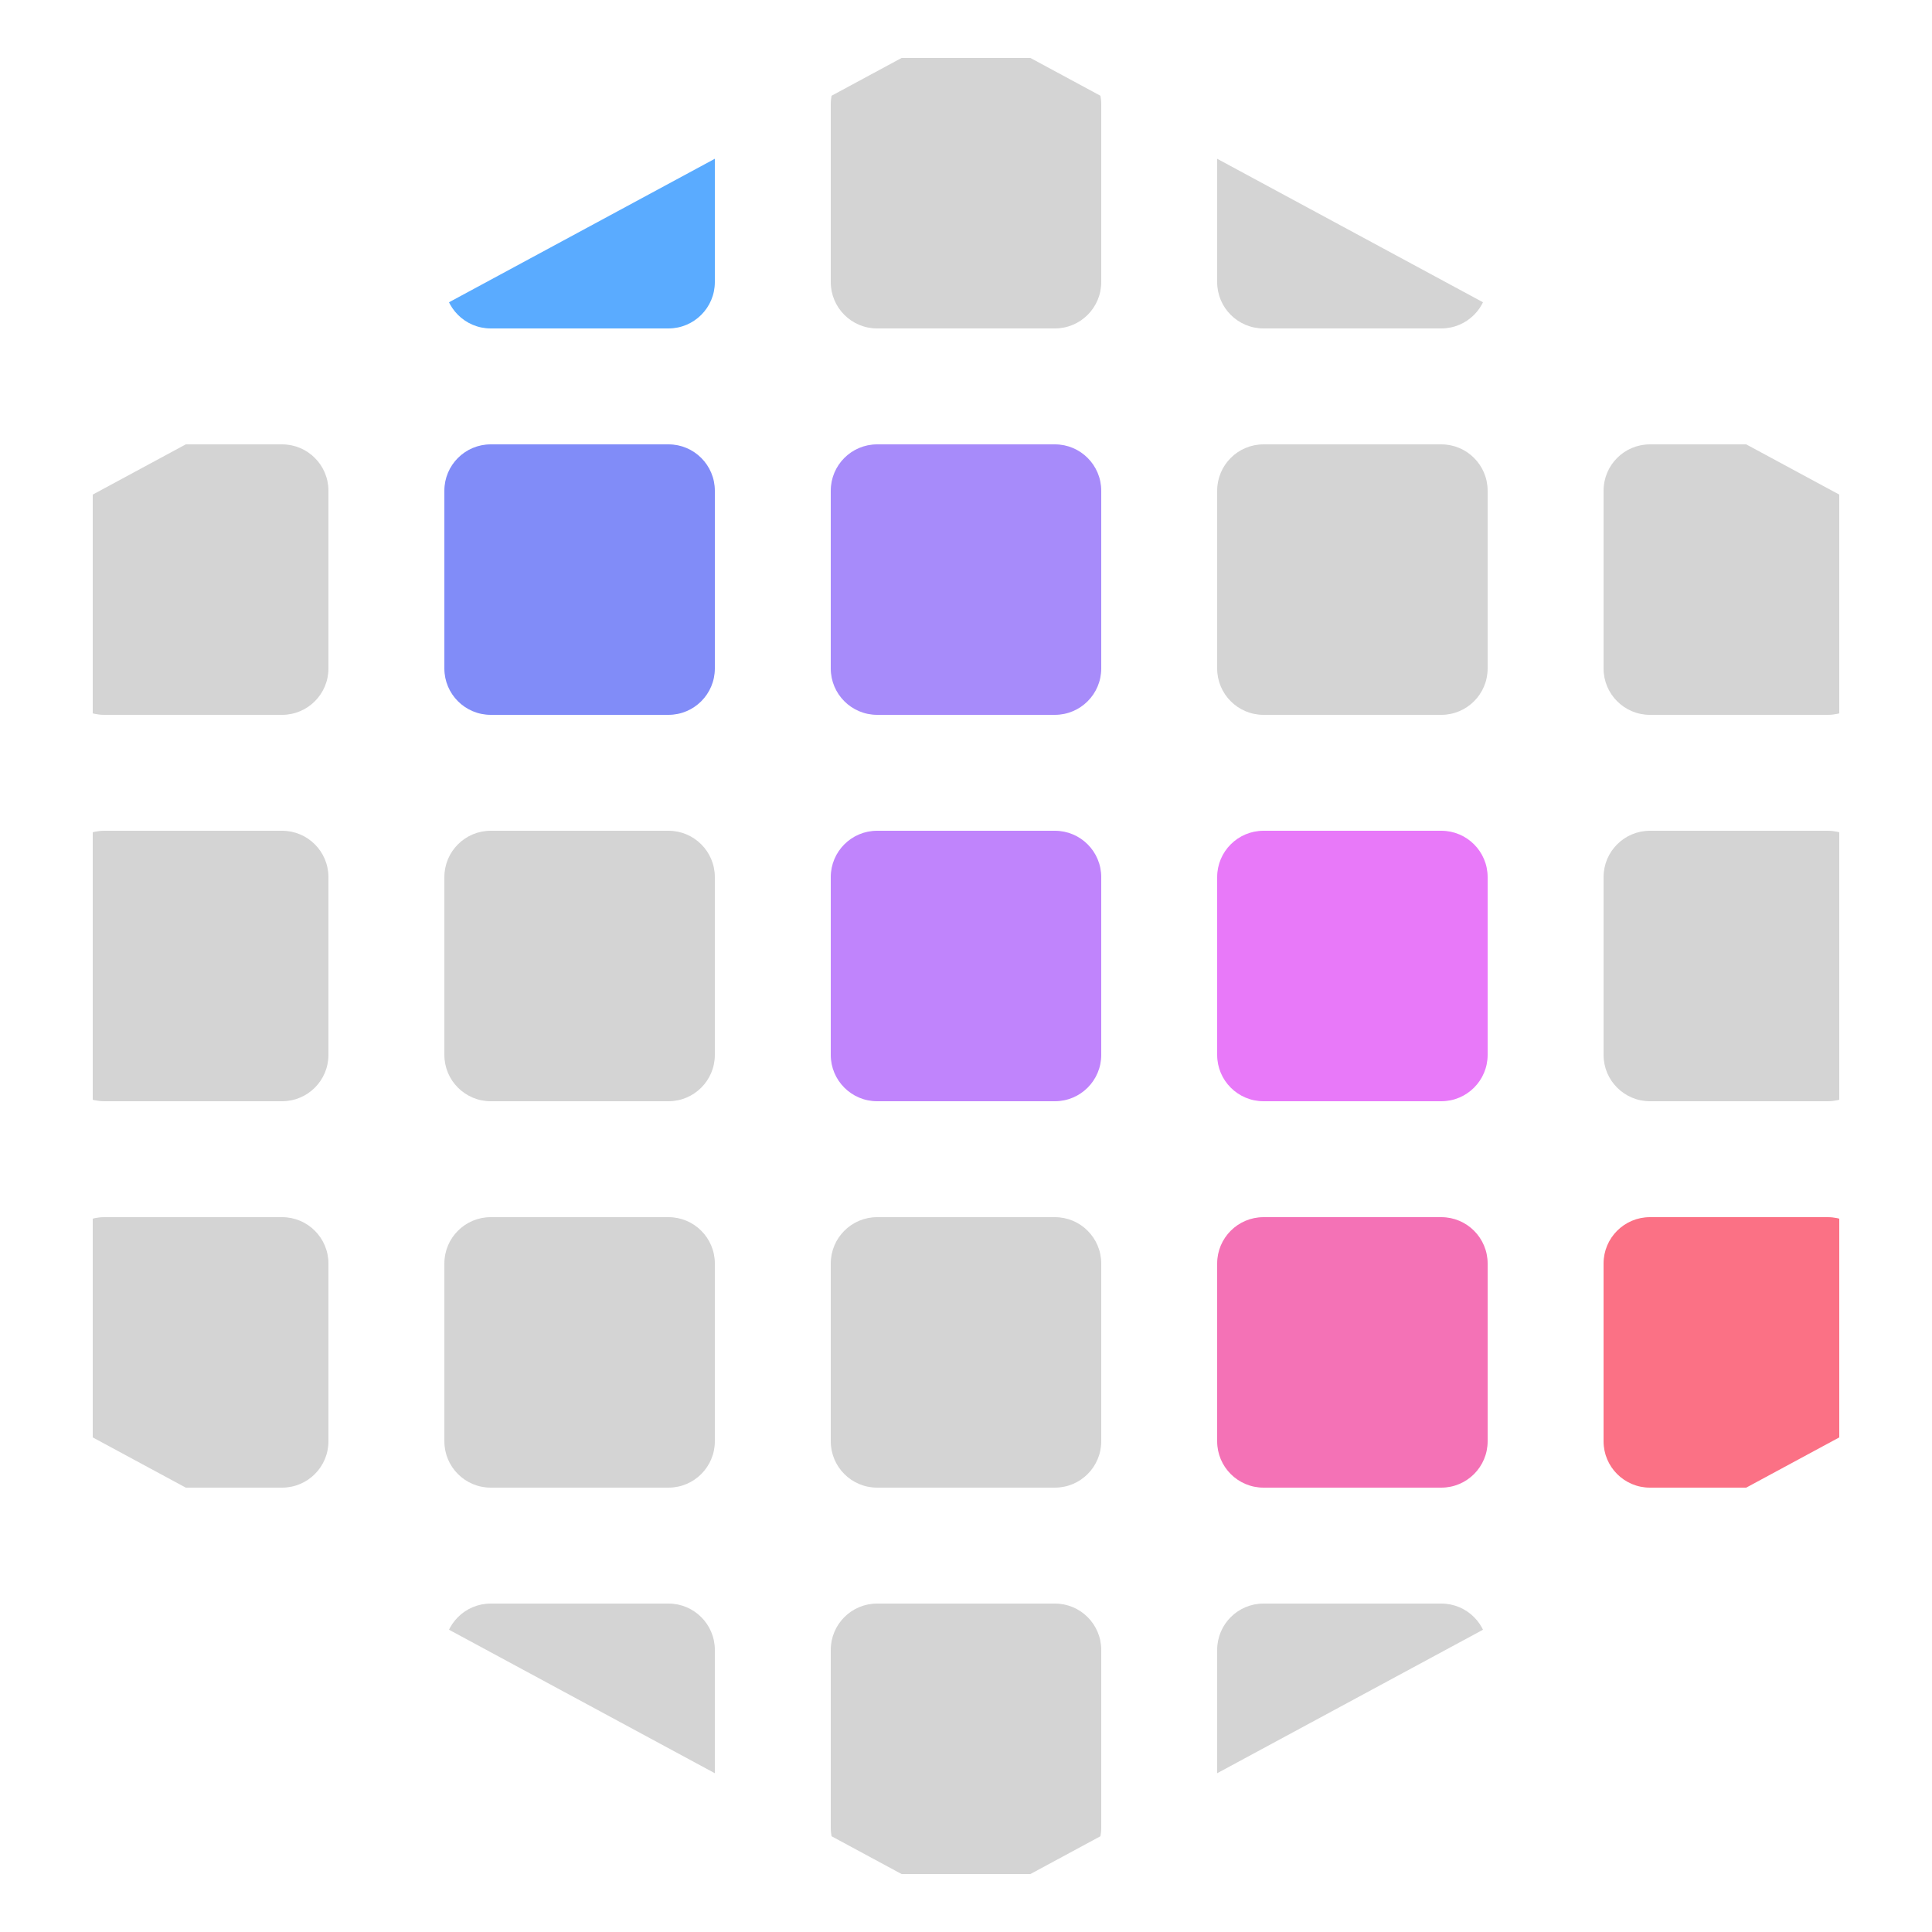
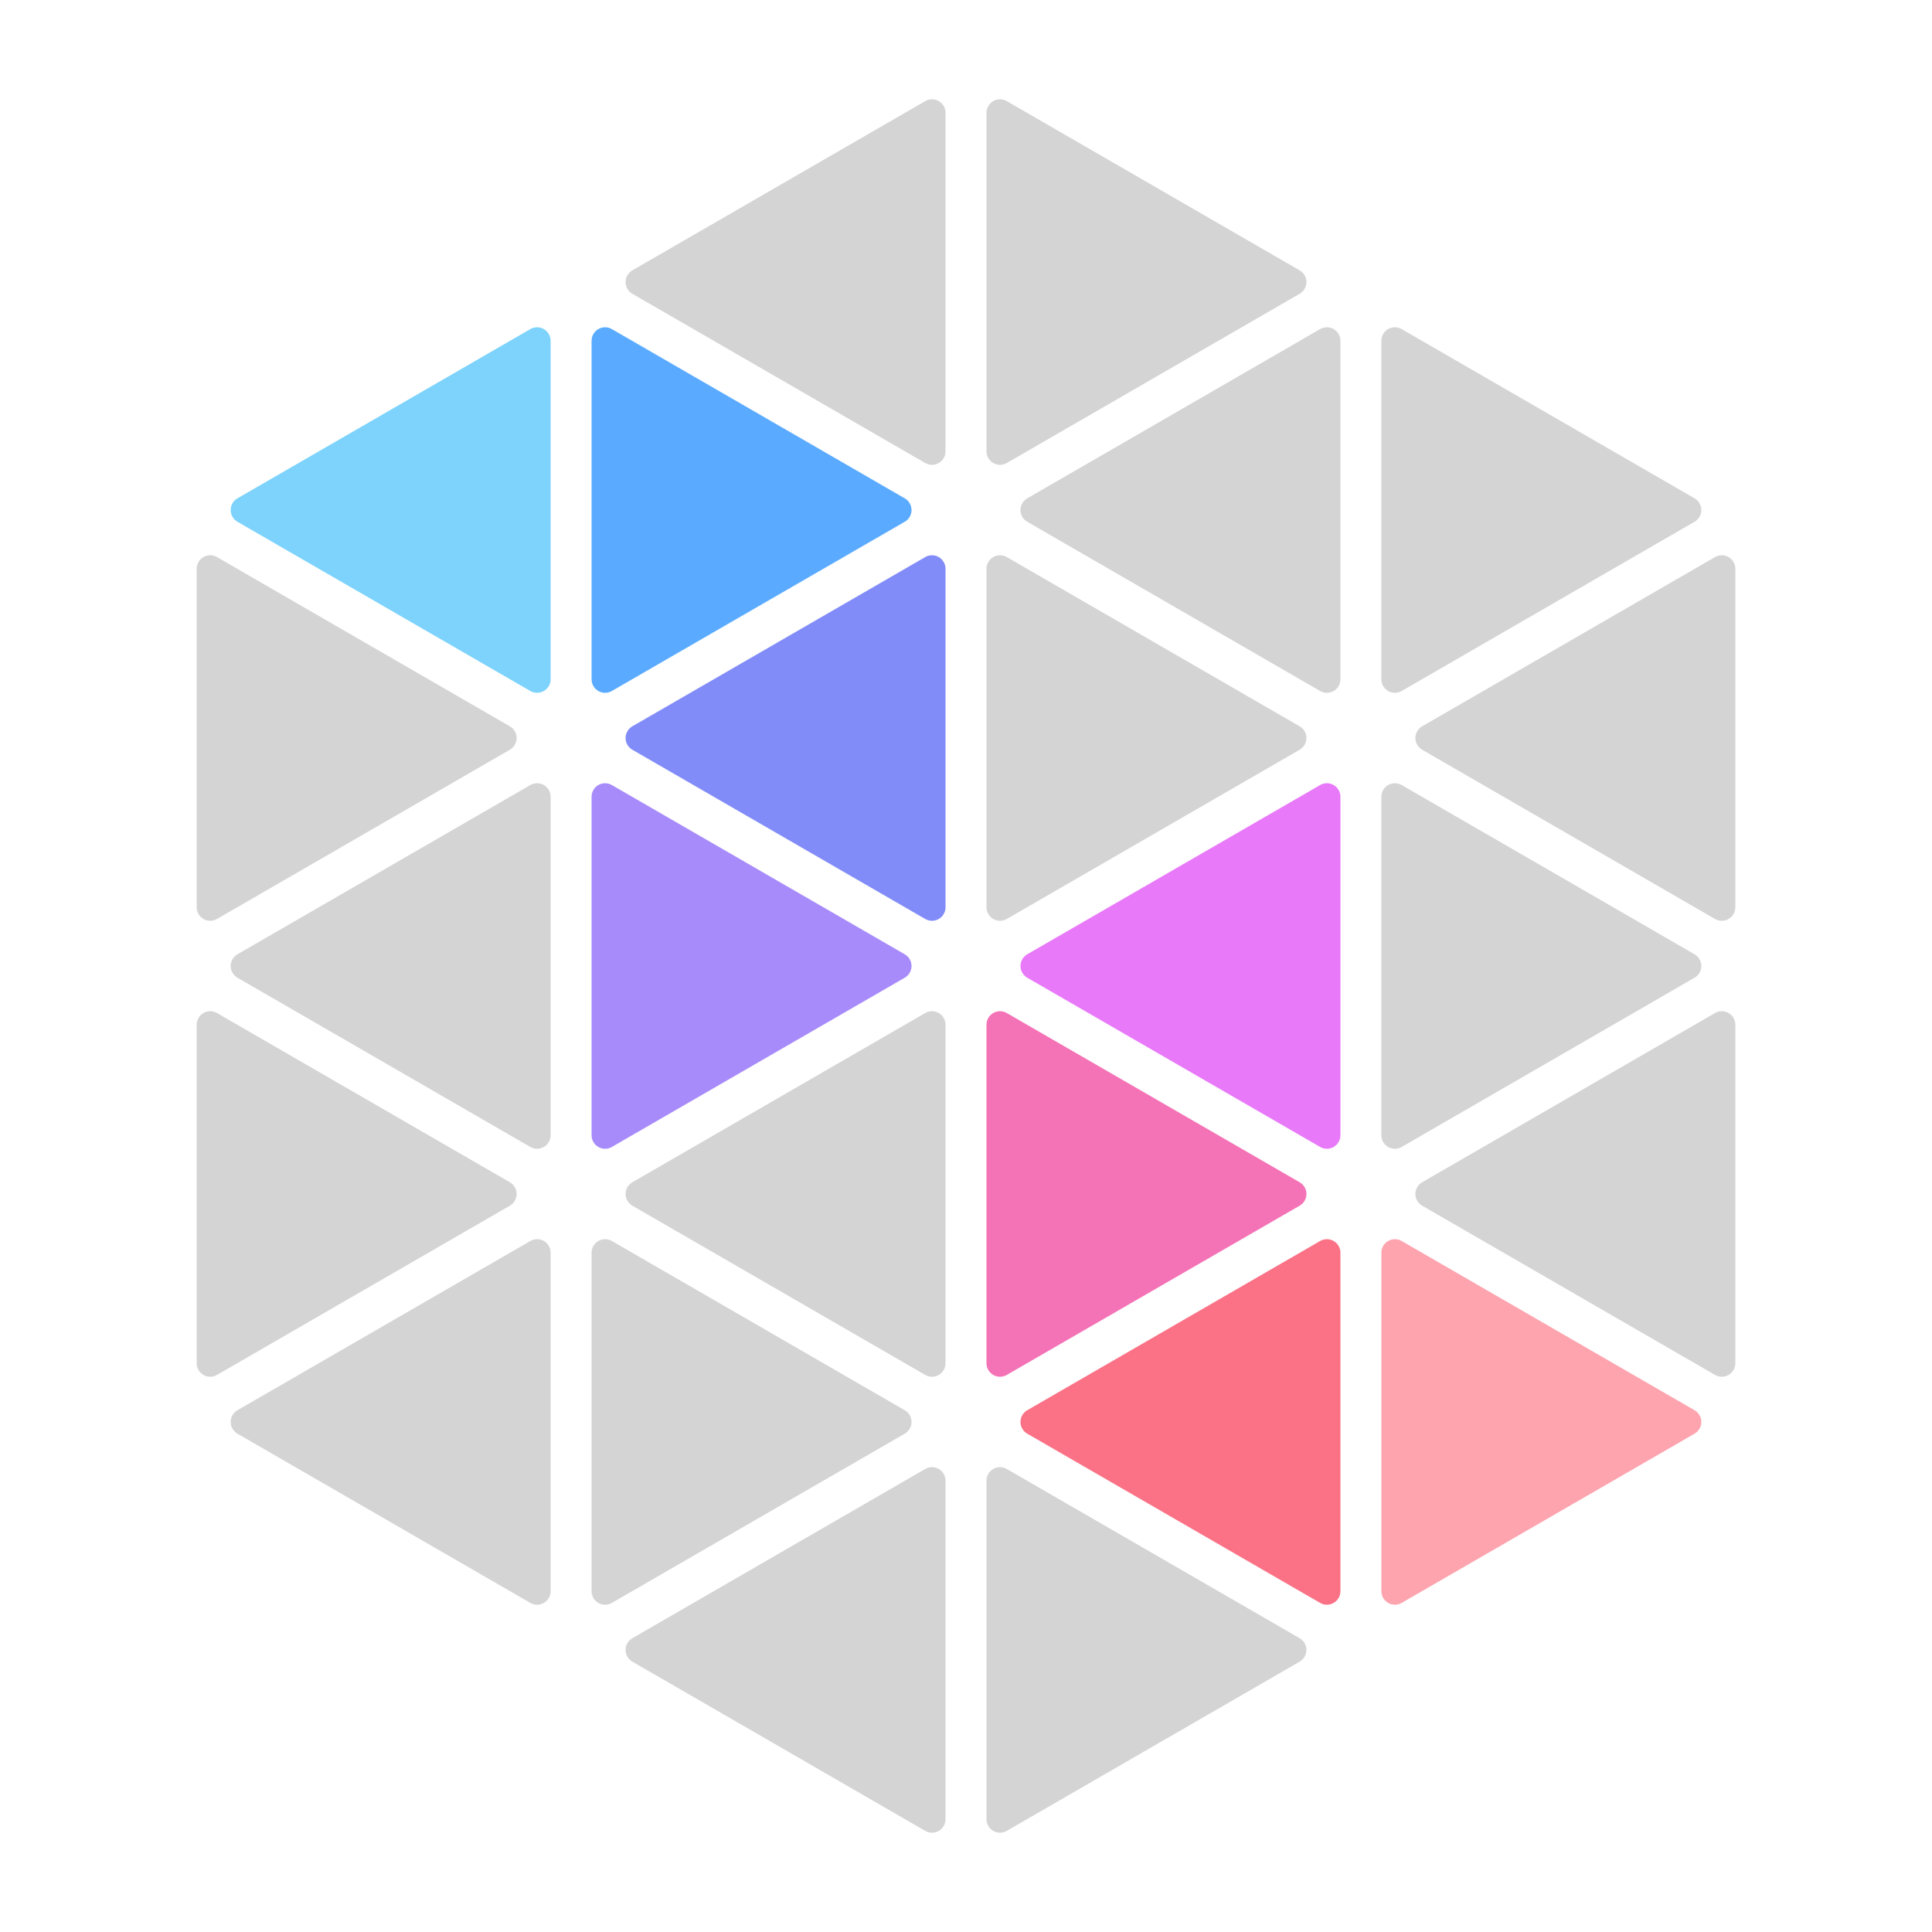
<svg xmlns="http://www.w3.org/2000/svg" viewBox="0 0 25 25">
-   <defs>
-     <clipPath id="hex">
-       <polygon points="12.5,0.3 23.8,6.4 23.8,18.6 12.5,24.7 1.2,18.6 1.2,6.4" />
-     </clipPath>
-   </defs>
-   <g clip-path="url(#hex)">
-     <rect x="0.75" y="0.75" width="3.5" height="3.5" rx="0.6" fill="#7dd3fc" />
-     <rect x="5.75" y="0.75" width="3.5" height="3.5" rx="0.6" fill="#5aabff" />
-     <rect x="10.75" y="0.75" width="3.5" height="3.5" rx="0.6" fill="#d4d4d4" />
-     <rect x="15.75" y="0.75" width="3.5" height="3.5" rx="0.6" fill="#d4d4d4" />
-     <rect x="20.75" y="0.75" width="3.5" height="3.5" rx="0.6" fill="#d4d4d4" />
-     <rect x="0.75" y="5.75" width="3.5" height="3.5" rx="0.6" fill="#d4d4d4" />
-     <rect x="5.75" y="5.75" width="3.5" height="3.5" rx="0.6" fill="#818cf8" />
-     <rect x="10.75" y="5.75" width="3.5" height="3.5" rx="0.6" fill="#a78bfa" />
-     <rect x="15.75" y="5.75" width="3.5" height="3.5" rx="0.6" fill="#d4d4d4" />
-     <rect x="20.75" y="5.75" width="3.5" height="3.5" rx="0.6" fill="#d4d4d4" />
-     <rect x="0.75" y="10.75" width="3.5" height="3.5" rx="0.6" fill="#d4d4d4" />
-     <rect x="5.75" y="10.75" width="3.5" height="3.5" rx="0.6" fill="#d4d4d4" />
-     <rect x="10.75" y="10.75" width="3.5" height="3.5" rx="0.6" fill="#c084fc" />
-     <rect x="15.75" y="10.75" width="3.5" height="3.5" rx="0.6" fill="#e879f9" />
-     <rect x="20.75" y="10.75" width="3.5" height="3.5" rx="0.6" fill="#d4d4d4" />
-     <rect x="0.75" y="15.75" width="3.5" height="3.5" rx="0.6" fill="#d4d4d4" />
-     <rect x="5.75" y="15.75" width="3.5" height="3.5" rx="0.6" fill="#d4d4d4" />
-     <rect x="10.75" y="15.75" width="3.5" height="3.5" rx="0.6" fill="#d4d4d4" />
-     <rect x="15.75" y="15.75" width="3.5" height="3.5" rx="0.6" fill="#f472b6" />
-     <rect x="20.75" y="15.75" width="3.5" height="3.5" rx="0.6" fill="#fb7185" />
-     <rect x="0.75" y="20.75" width="3.5" height="3.5" rx="0.6" fill="#d4d4d4" />
-     <rect x="5.75" y="20.75" width="3.5" height="3.5" rx="0.6" fill="#d4d4d4" />
-     <rect x="10.75" y="20.75" width="3.5" height="3.5" rx="0.6" fill="#d4d4d4" />
-     <rect x="15.75" y="20.75" width="3.5" height="3.5" rx="0.6" fill="#d4d4d4" />
-     <rect x="20.75" y="20.75" width="3.5" height="3.5" rx="0.6" fill="#fda4af" />
-   </g>
+   <polygon points="12.94,11.74 12.94,7.36 16.73,9.55" fill="#d4d4d4" stroke="#d4d4d4" stroke-width="0.35" stroke-linejoin="round" />
+   <polygon points="13.38,6.60 17.17,4.41 17.17,8.79" fill="#d4d4d4" stroke="#d4d4d4" stroke-width="0.35" stroke-linejoin="round" />
+   <polygon points="18.05,8.79 18.05,4.41 21.84,6.60" fill="#d4d4d4" stroke="#d4d4d4" stroke-width="0.35" stroke-linejoin="round" />
+   <polygon points="12.94,5.84 12.94,1.46 16.73,3.65" fill="#d4d4d4" stroke="#d4d4d4" stroke-width="0.35" stroke-linejoin="round" />
+   <polygon points="13.38,12.50 17.17,10.31 17.17,14.69" fill="#e879f9" stroke="#e879f9" stroke-width="0.35" stroke-linejoin="round" />
+   <polygon points="18.05,10.31 21.84,12.50 18.05,14.69" fill="#d4d4d4" stroke="#d4d4d4" stroke-width="0.35" stroke-linejoin="round" />
+   <polygon points="18.49,15.45 22.28,13.26 22.28,17.64" fill="#d4d4d4" stroke="#d4d4d4" stroke-width="0.35" stroke-linejoin="round" />
+   <polygon points="18.49,9.55 22.28,7.36 22.28,11.74" fill="#d4d4d4" stroke="#d4d4d4" stroke-width="0.35" stroke-linejoin="round" />
+   <polygon points="12.94,13.26 16.73,15.45 12.94,17.64" fill="#f472b6" stroke="#f472b6" stroke-width="0.35" stroke-linejoin="round" />
+   <polygon points="17.17,16.21 17.17,20.59 13.38,18.40" fill="#fb7185" stroke="#fb7185" stroke-width="0.35" stroke-linejoin="round" />
+   <polygon points="12.94,19.16 16.73,21.35 12.94,23.54" fill="#d4d4d4" stroke="#d4d4d4" stroke-width="0.35" stroke-linejoin="round" />
+   <polygon points="18.05,16.21 21.84,18.40 18.05,20.59" fill="#fda4af" stroke="#fda4af" stroke-width="0.35" stroke-linejoin="round" />
+   <polygon points="12.06,13.26 12.06,17.64 8.27,15.45" fill="#d4d4d4" stroke="#d4d4d4" stroke-width="0.35" stroke-linejoin="round" />
+   <polygon points="11.62,18.40 7.83,20.59 7.83,16.21" fill="#d4d4d4" stroke="#d4d4d4" stroke-width="0.35" stroke-linejoin="round" />
+   <polygon points="6.95,16.21 6.95,20.59 3.16,18.40" fill="#d4d4d4" stroke="#d4d4d4" stroke-width="0.35" stroke-linejoin="round" />
+   <polygon points="12.06,19.16 12.06,23.54 8.27,21.35" fill="#d4d4d4" stroke="#d4d4d4" stroke-width="0.35" stroke-linejoin="round" />
+   <polygon points="11.62,12.50 7.83,14.69 7.83,10.31" fill="#a78bfa" stroke="#a78bfa" stroke-width="0.35" stroke-linejoin="round" />
+   <polygon points="6.95,14.69 3.16,12.50 6.95,10.31" fill="#d4d4d4" stroke="#d4d4d4" stroke-width="0.35" stroke-linejoin="round" />
+   <polygon points="6.51,9.55 2.72,11.74 2.72,7.36" fill="#d4d4d4" stroke="#d4d4d4" stroke-width="0.35" stroke-linejoin="round" />
+   <polygon points="6.51,15.45 2.72,17.64 2.72,13.26" fill="#d4d4d4" stroke="#d4d4d4" stroke-width="0.35" stroke-linejoin="round" />
+   <polygon points="12.06,11.74 8.27,9.55 12.06,7.36" fill="#818cf8" stroke="#818cf8" stroke-width="0.35" stroke-linejoin="round" />
+   <polygon points="7.83,8.79 7.83,4.41 11.62,6.60" fill="#5aabff" stroke="#5aabff" stroke-width="0.35" stroke-linejoin="round" />
+   <polygon points="12.06,5.84 8.27,3.65 12.06,1.46" fill="#d4d4d4" stroke="#d4d4d4" stroke-width="0.35" stroke-linejoin="round" />
+   <polygon points="6.95,8.79 3.16,6.60 6.95,4.41" fill="#7dd3fc" stroke="#7dd3fc" stroke-width="0.35" stroke-linejoin="round" />
</svg>
